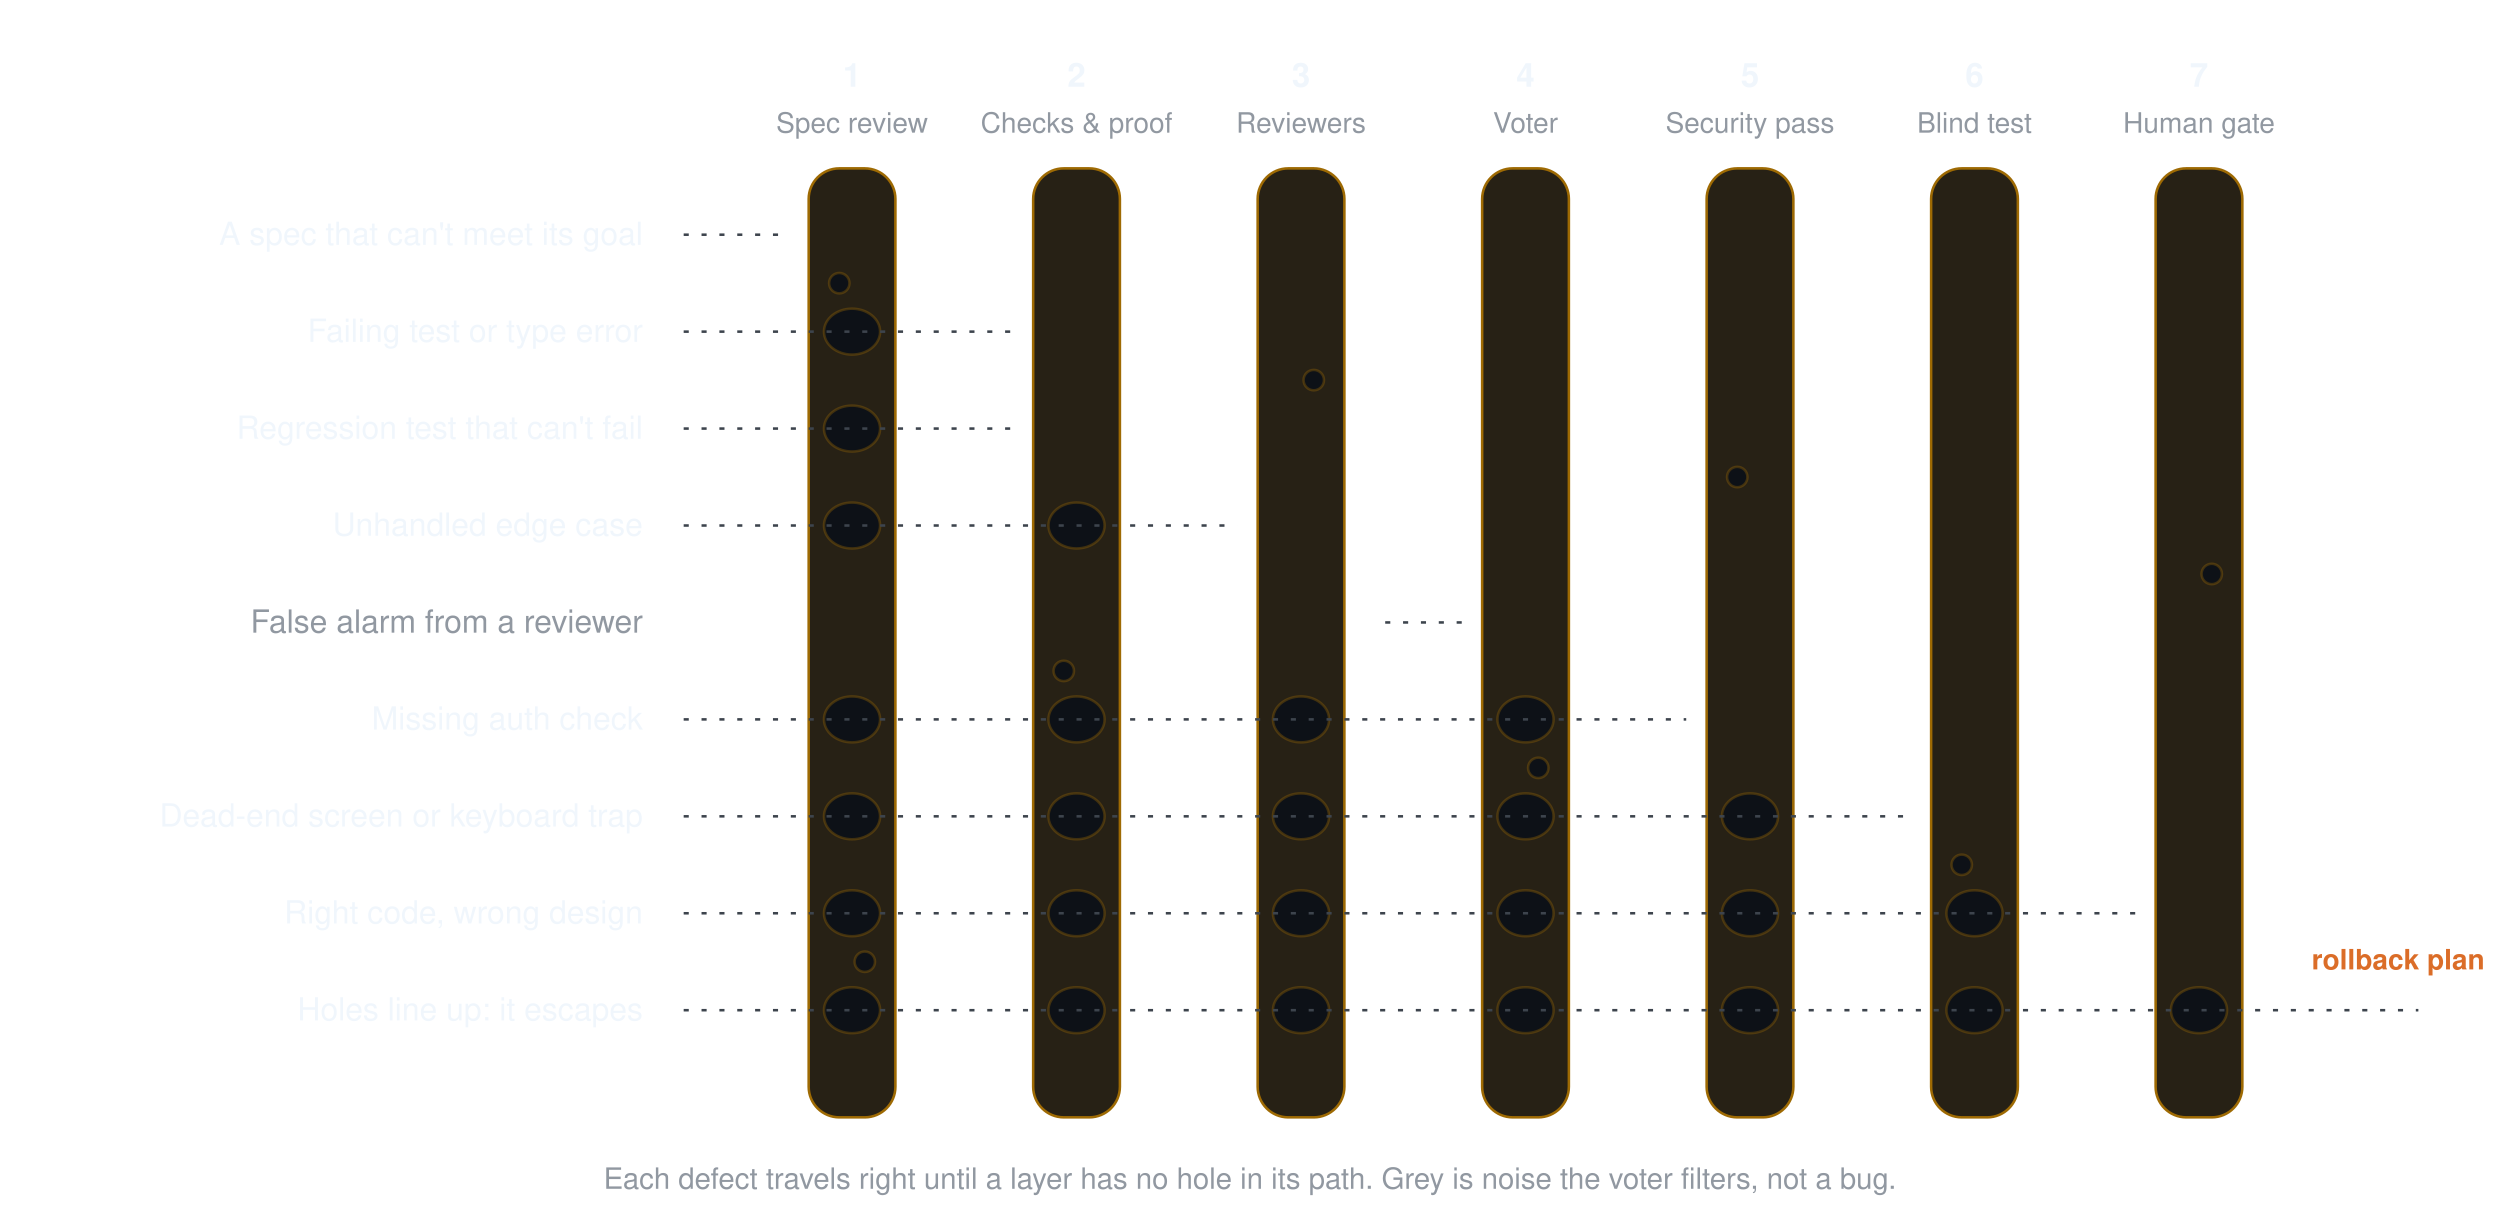
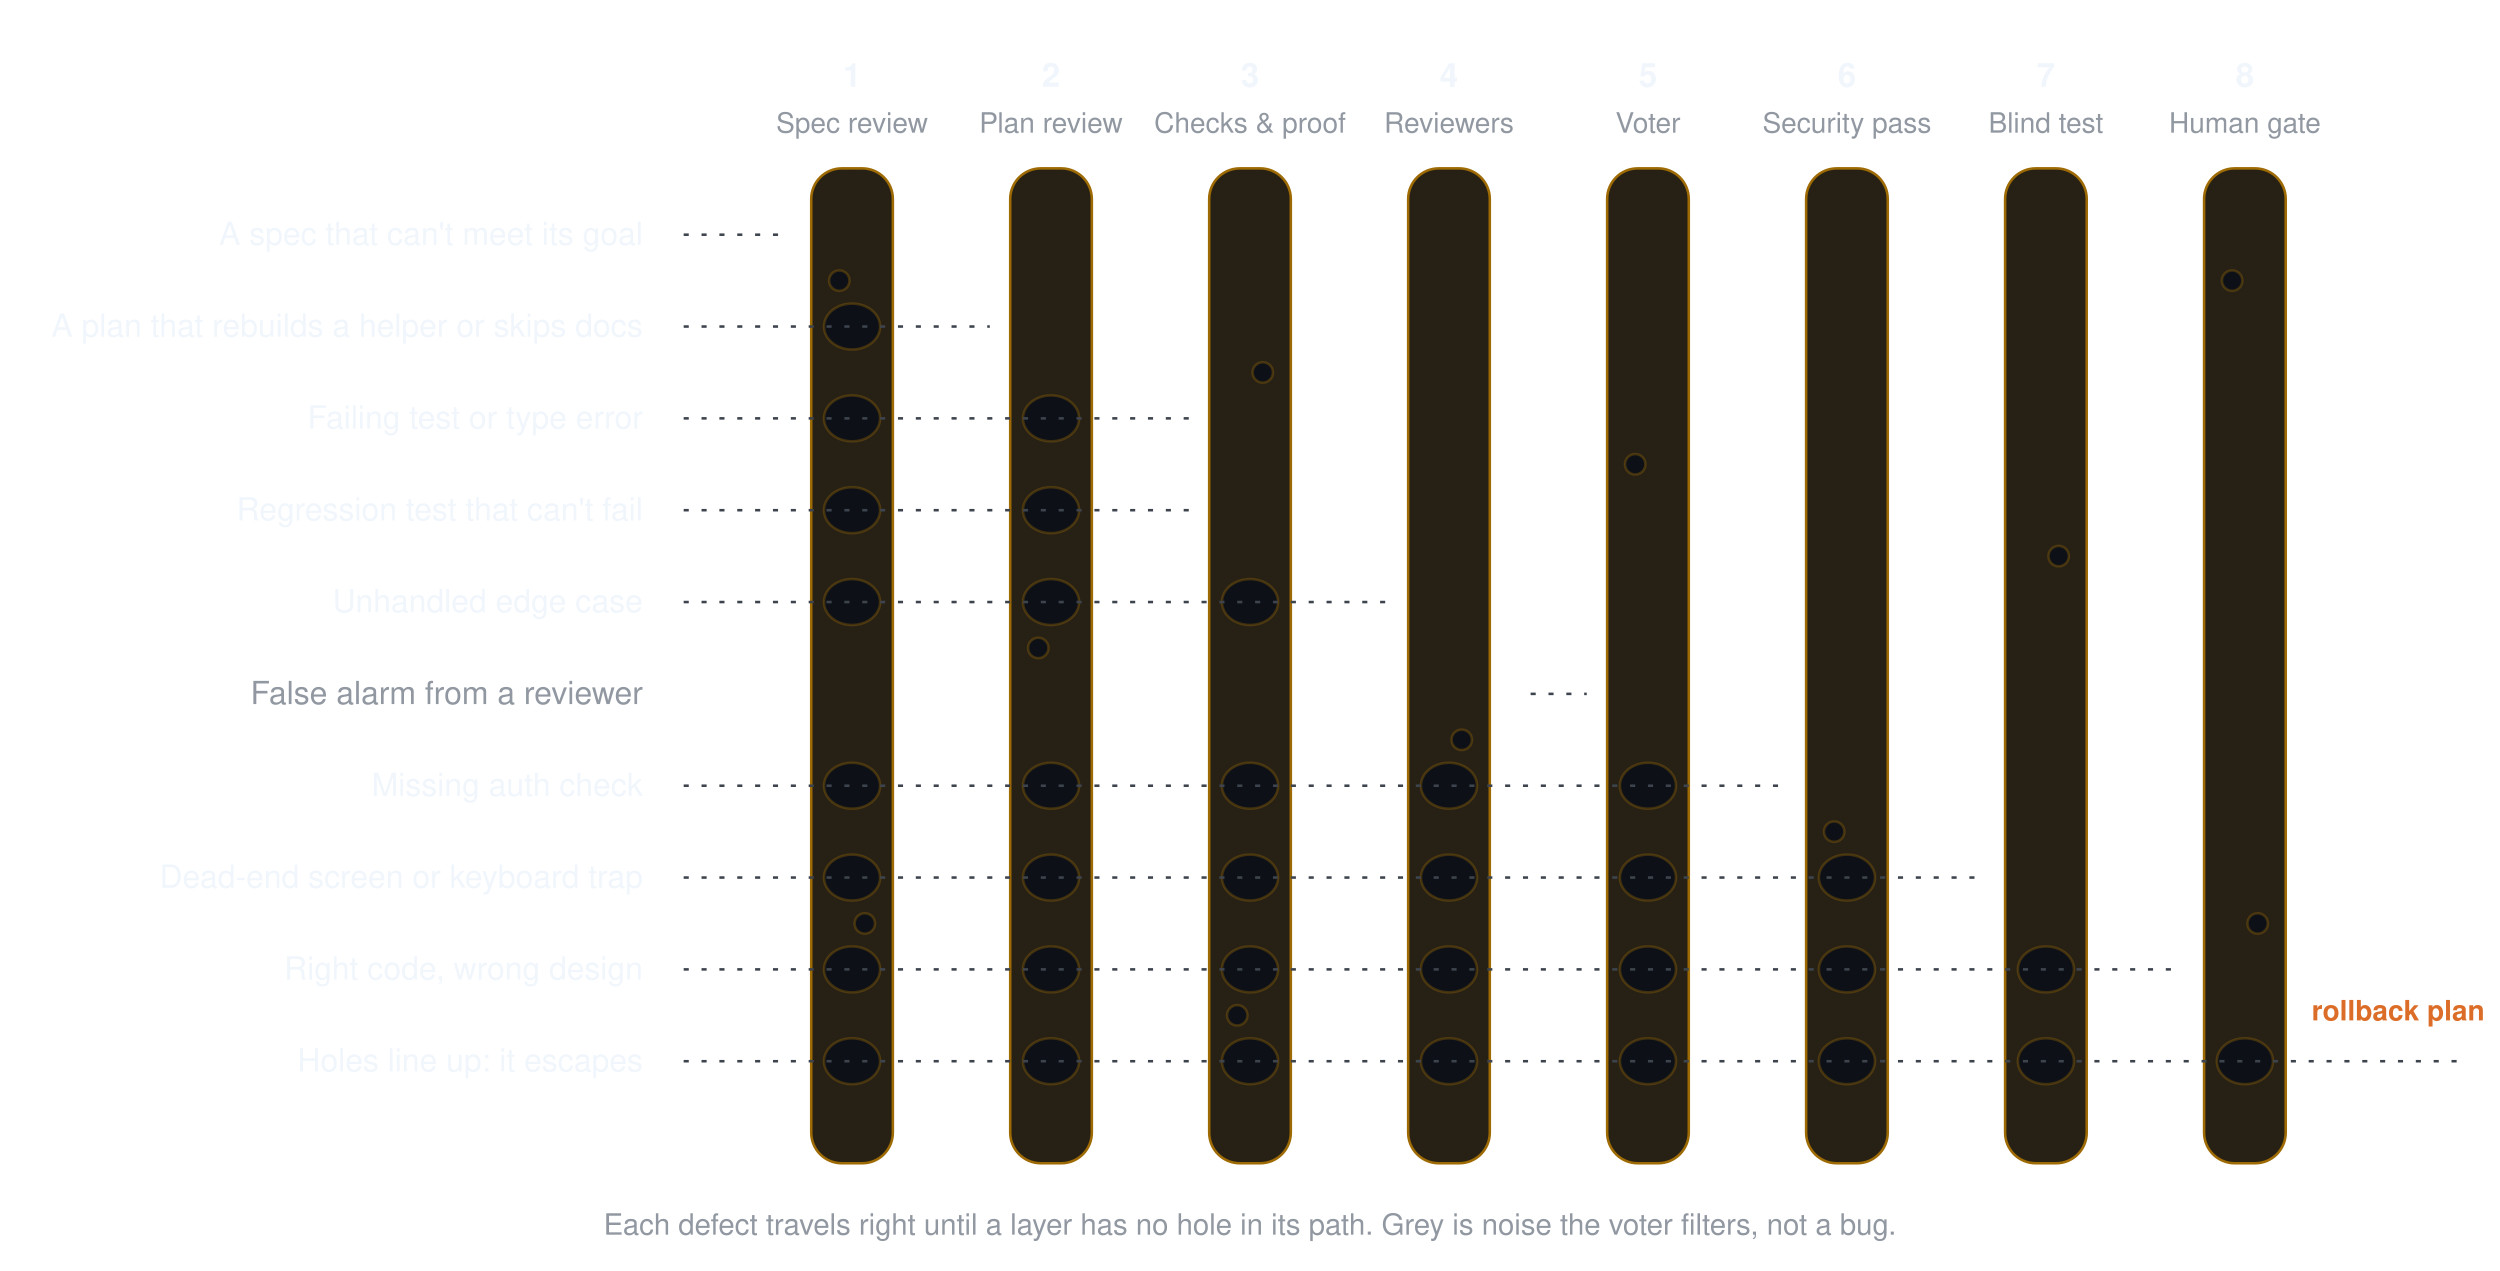
- <svg xmlns="http://www.w3.org/2000/svg" width="980" height="480" viewBox="0 0 980 480" role="img" aria-label="Animation: seven layers (spec review, checks and proof, reviewers, voter, security pass, blind test, human gate), each stopping a different kind of defect; a reviewer's false alarm is filtered by the voter, and one defect escapes where the holes line up, which is what the rollback plan is for">
+ <svg xmlns="http://www.w3.org/2000/svg" width="980" height="498" viewBox="0 0 980 498" role="img" aria-label="Animation: eight layers (spec review, plan review, checks and proof, reviewers, voter, security pass, blind test, human gate), each stopping a different kind of defect; a reviewer's false alarm is filtered by the voter, and one defect escapes where the holes line up, which is what the rollback plan is for">
  <defs>
    <marker id="arrow-go" viewBox="0 0 10 10" refX="9" refY="5" markerWidth="7" markerHeight="7" orient="auto-start-reverse">
      <path d="M0,0 L10,5 L0,10 z" fill="#3fb9a6" />
    </marker>
    <marker id="arrow-back" viewBox="0 0 10 10" refX="9" refY="5" markerWidth="7" markerHeight="7" orient="auto-start-reverse">
      <path d="M0,0 L10,5 L0,10 z" fill="#f85149" />
    </marker>
  </defs>
  <text x="334.0" y="34.0" font-family="-apple-system, BlinkMacSystemFont, 'Segoe UI', Helvetica, Arial, sans-serif" font-size="13" font-weight="700" fill="#f0f6fc" text-anchor="middle">1</text>
  <text x="334.0" y="52.0" font-family="-apple-system, BlinkMacSystemFont, 'Segoe UI', Helvetica, Arial, sans-serif" font-size="11" font-weight="400" fill="#9198a1" text-anchor="middle">Spec review</text>
-   <rect x="317.0" y="66.0" width="34.0" height="372.0" rx="12" fill="#272115" stroke="#9e6a03" />
-   <ellipse cx="334" cy="130" rx="11" ry="9" fill="#0d1117" stroke="#9e6a03" stroke-opacity=".35" />
-   <ellipse cx="334" cy="168" rx="11" ry="9" fill="#0d1117" stroke="#9e6a03" stroke-opacity=".35" />
-   <ellipse cx="334" cy="206" rx="11" ry="9" fill="#0d1117" stroke="#9e6a03" stroke-opacity=".35" />
-   <ellipse cx="334" cy="282" rx="11" ry="9" fill="#0d1117" stroke="#9e6a03" stroke-opacity=".35" />
-   <ellipse cx="334" cy="320" rx="11" ry="9" fill="#0d1117" stroke="#9e6a03" stroke-opacity=".35" />
-   <ellipse cx="334" cy="358" rx="11" ry="9" fill="#0d1117" stroke="#9e6a03" stroke-opacity=".35" />
-   <ellipse cx="334" cy="396" rx="11" ry="9" fill="#0d1117" stroke="#9e6a03" stroke-opacity=".35" />
-   <circle cx="329" cy="111.0" r="4" fill="#0d1117" stroke="#9e6a03" stroke-opacity=".35" />
-   <circle cx="339" cy="377.0" r="4" fill="#0d1117" stroke="#9e6a03" stroke-opacity=".35" />
-   <text x="422.0" y="34.0" font-family="-apple-system, BlinkMacSystemFont, 'Segoe UI', Helvetica, Arial, sans-serif" font-size="13" font-weight="700" fill="#f0f6fc" text-anchor="middle">2</text>
-   <text x="422.0" y="52.0" font-family="-apple-system, BlinkMacSystemFont, 'Segoe UI', Helvetica, Arial, sans-serif" font-size="11" font-weight="400" fill="#9198a1" text-anchor="middle">Checks &amp; proof</text>
-   <rect x="405.0" y="66.0" width="34.0" height="372.0" rx="12" fill="#272115" stroke="#9e6a03" />
-   <ellipse cx="422" cy="206" rx="11" ry="9" fill="#0d1117" stroke="#9e6a03" stroke-opacity=".35" />
-   <ellipse cx="422" cy="282" rx="11" ry="9" fill="#0d1117" stroke="#9e6a03" stroke-opacity=".35" />
-   <ellipse cx="422" cy="320" rx="11" ry="9" fill="#0d1117" stroke="#9e6a03" stroke-opacity=".35" />
-   <ellipse cx="422" cy="358" rx="11" ry="9" fill="#0d1117" stroke="#9e6a03" stroke-opacity=".35" />
-   <ellipse cx="422" cy="396" rx="11" ry="9" fill="#0d1117" stroke="#9e6a03" stroke-opacity=".35" />
-   <circle cx="417" cy="263.0" r="4" fill="#0d1117" stroke="#9e6a03" stroke-opacity=".35" />
-   <text x="510.0" y="34.0" font-family="-apple-system, BlinkMacSystemFont, 'Segoe UI', Helvetica, Arial, sans-serif" font-size="13" font-weight="700" fill="#f0f6fc" text-anchor="middle">3</text>
-   <text x="510.0" y="52.0" font-family="-apple-system, BlinkMacSystemFont, 'Segoe UI', Helvetica, Arial, sans-serif" font-size="11" font-weight="400" fill="#9198a1" text-anchor="middle">Reviewers</text>
-   <rect x="493.0" y="66.0" width="34.0" height="372.0" rx="12" fill="#272115" stroke="#9e6a03" />
-   <ellipse cx="510" cy="282" rx="11" ry="9" fill="#0d1117" stroke="#9e6a03" stroke-opacity=".35" />
-   <ellipse cx="510" cy="320" rx="11" ry="9" fill="#0d1117" stroke="#9e6a03" stroke-opacity=".35" />
-   <ellipse cx="510" cy="358" rx="11" ry="9" fill="#0d1117" stroke="#9e6a03" stroke-opacity=".35" />
-   <ellipse cx="510" cy="396" rx="11" ry="9" fill="#0d1117" stroke="#9e6a03" stroke-opacity=".35" />
-   <circle cx="515" cy="149.0" r="4" fill="#0d1117" stroke="#9e6a03" stroke-opacity=".35" />
-   <text x="598.0" y="34.0" font-family="-apple-system, BlinkMacSystemFont, 'Segoe UI', Helvetica, Arial, sans-serif" font-size="13" font-weight="700" fill="#f0f6fc" text-anchor="middle">4</text>
-   <text x="598.0" y="52.0" font-family="-apple-system, BlinkMacSystemFont, 'Segoe UI', Helvetica, Arial, sans-serif" font-size="11" font-weight="400" fill="#9198a1" text-anchor="middle">Voter</text>
-   <rect x="581.0" y="66.0" width="34.0" height="372.0" rx="12" fill="#272115" stroke="#9e6a03" />
-   <ellipse cx="598" cy="282" rx="11" ry="9" fill="#0d1117" stroke="#9e6a03" stroke-opacity=".35" />
-   <ellipse cx="598" cy="320" rx="11" ry="9" fill="#0d1117" stroke="#9e6a03" stroke-opacity=".35" />
-   <ellipse cx="598" cy="358" rx="11" ry="9" fill="#0d1117" stroke="#9e6a03" stroke-opacity=".35" />
-   <ellipse cx="598" cy="396" rx="11" ry="9" fill="#0d1117" stroke="#9e6a03" stroke-opacity=".35" />
-   <circle cx="603" cy="301.0" r="4" fill="#0d1117" stroke="#9e6a03" stroke-opacity=".35" />
-   <text x="686.0" y="34.0" font-family="-apple-system, BlinkMacSystemFont, 'Segoe UI', Helvetica, Arial, sans-serif" font-size="13" font-weight="700" fill="#f0f6fc" text-anchor="middle">5</text>
-   <text x="686.0" y="52.0" font-family="-apple-system, BlinkMacSystemFont, 'Segoe UI', Helvetica, Arial, sans-serif" font-size="11" font-weight="400" fill="#9198a1" text-anchor="middle">Security pass</text>
-   <rect x="669.0" y="66.0" width="34.0" height="372.0" rx="12" fill="#272115" stroke="#9e6a03" />
-   <ellipse cx="686" cy="320" rx="11" ry="9" fill="#0d1117" stroke="#9e6a03" stroke-opacity=".35" />
-   <ellipse cx="686" cy="358" rx="11" ry="9" fill="#0d1117" stroke="#9e6a03" stroke-opacity=".35" />
-   <ellipse cx="686" cy="396" rx="11" ry="9" fill="#0d1117" stroke="#9e6a03" stroke-opacity=".35" />
-   <circle cx="681" cy="187.0" r="4" fill="#0d1117" stroke="#9e6a03" stroke-opacity=".35" />
-   <text x="774.0" y="34.0" font-family="-apple-system, BlinkMacSystemFont, 'Segoe UI', Helvetica, Arial, sans-serif" font-size="13" font-weight="700" fill="#f0f6fc" text-anchor="middle">6</text>
-   <text x="774.0" y="52.0" font-family="-apple-system, BlinkMacSystemFont, 'Segoe UI', Helvetica, Arial, sans-serif" font-size="11" font-weight="400" fill="#9198a1" text-anchor="middle">Blind test</text>
-   <rect x="757.0" y="66.0" width="34.0" height="372.0" rx="12" fill="#272115" stroke="#9e6a03" />
-   <ellipse cx="774" cy="358" rx="11" ry="9" fill="#0d1117" stroke="#9e6a03" stroke-opacity=".35" />
-   <ellipse cx="774" cy="396" rx="11" ry="9" fill="#0d1117" stroke="#9e6a03" stroke-opacity=".35" />
-   <circle cx="769" cy="339.0" r="4" fill="#0d1117" stroke="#9e6a03" stroke-opacity=".35" />
-   <text x="862.0" y="34.0" font-family="-apple-system, BlinkMacSystemFont, 'Segoe UI', Helvetica, Arial, sans-serif" font-size="13" font-weight="700" fill="#f0f6fc" text-anchor="middle">7</text>
-   <text x="862.0" y="52.0" font-family="-apple-system, BlinkMacSystemFont, 'Segoe UI', Helvetica, Arial, sans-serif" font-size="11" font-weight="400" fill="#9198a1" text-anchor="middle">Human gate</text>
-   <rect x="845.0" y="66.0" width="34.0" height="372.0" rx="12" fill="#272115" stroke="#9e6a03" />
-   <ellipse cx="862" cy="396" rx="11" ry="9" fill="#0d1117" stroke="#9e6a03" stroke-opacity=".35" />
-   <circle cx="867" cy="225.0" r="4" fill="#0d1117" stroke="#9e6a03" stroke-opacity=".35" />
+   <rect x="318.0" y="66.0" width="32.0" height="390.0" rx="12" fill="#272115" stroke="#9e6a03" />
+   <ellipse cx="334" cy="128" rx="11" ry="9" fill="#0d1117" stroke="#9e6a03" stroke-opacity=".35" />
+   <ellipse cx="334" cy="164" rx="11" ry="9" fill="#0d1117" stroke="#9e6a03" stroke-opacity=".35" />
+   <ellipse cx="334" cy="200" rx="11" ry="9" fill="#0d1117" stroke="#9e6a03" stroke-opacity=".35" />
+   <ellipse cx="334" cy="236" rx="11" ry="9" fill="#0d1117" stroke="#9e6a03" stroke-opacity=".35" />
+   <ellipse cx="334" cy="308" rx="11" ry="9" fill="#0d1117" stroke="#9e6a03" stroke-opacity=".35" />
+   <ellipse cx="334" cy="344" rx="11" ry="9" fill="#0d1117" stroke="#9e6a03" stroke-opacity=".35" />
+   <ellipse cx="334" cy="380" rx="11" ry="9" fill="#0d1117" stroke="#9e6a03" stroke-opacity=".35" />
+   <ellipse cx="334" cy="416" rx="11" ry="9" fill="#0d1117" stroke="#9e6a03" stroke-opacity=".35" />
+   <circle cx="329" cy="110.0" r="4" fill="#0d1117" stroke="#9e6a03" stroke-opacity=".35" />
+   <circle cx="339" cy="362.0" r="4" fill="#0d1117" stroke="#9e6a03" stroke-opacity=".35" />
+   <text x="412.0" y="34.0" font-family="-apple-system, BlinkMacSystemFont, 'Segoe UI', Helvetica, Arial, sans-serif" font-size="13" font-weight="700" fill="#f0f6fc" text-anchor="middle">2</text>
+   <text x="412.0" y="52.0" font-family="-apple-system, BlinkMacSystemFont, 'Segoe UI', Helvetica, Arial, sans-serif" font-size="11" font-weight="400" fill="#9198a1" text-anchor="middle">Plan review</text>
+   <rect x="396.0" y="66.0" width="32.0" height="390.0" rx="12" fill="#272115" stroke="#9e6a03" />
+   <ellipse cx="412" cy="164" rx="11" ry="9" fill="#0d1117" stroke="#9e6a03" stroke-opacity=".35" />
+   <ellipse cx="412" cy="200" rx="11" ry="9" fill="#0d1117" stroke="#9e6a03" stroke-opacity=".35" />
+   <ellipse cx="412" cy="236" rx="11" ry="9" fill="#0d1117" stroke="#9e6a03" stroke-opacity=".35" />
+   <ellipse cx="412" cy="308" rx="11" ry="9" fill="#0d1117" stroke="#9e6a03" stroke-opacity=".35" />
+   <ellipse cx="412" cy="344" rx="11" ry="9" fill="#0d1117" stroke="#9e6a03" stroke-opacity=".35" />
+   <ellipse cx="412" cy="380" rx="11" ry="9" fill="#0d1117" stroke="#9e6a03" stroke-opacity=".35" />
+   <ellipse cx="412" cy="416" rx="11" ry="9" fill="#0d1117" stroke="#9e6a03" stroke-opacity=".35" />
+   <circle cx="407" cy="254.0" r="4" fill="#0d1117" stroke="#9e6a03" stroke-opacity=".35" />
+   <text x="490.0" y="34.0" font-family="-apple-system, BlinkMacSystemFont, 'Segoe UI', Helvetica, Arial, sans-serif" font-size="13" font-weight="700" fill="#f0f6fc" text-anchor="middle">3</text>
+   <text x="490.0" y="52.0" font-family="-apple-system, BlinkMacSystemFont, 'Segoe UI', Helvetica, Arial, sans-serif" font-size="11" font-weight="400" fill="#9198a1" text-anchor="middle">Checks &amp; proof</text>
+   <rect x="474.0" y="66.0" width="32.0" height="390.0" rx="12" fill="#272115" stroke="#9e6a03" />
+   <ellipse cx="490" cy="236" rx="11" ry="9" fill="#0d1117" stroke="#9e6a03" stroke-opacity=".35" />
+   <ellipse cx="490" cy="308" rx="11" ry="9" fill="#0d1117" stroke="#9e6a03" stroke-opacity=".35" />
+   <ellipse cx="490" cy="344" rx="11" ry="9" fill="#0d1117" stroke="#9e6a03" stroke-opacity=".35" />
+   <ellipse cx="490" cy="380" rx="11" ry="9" fill="#0d1117" stroke="#9e6a03" stroke-opacity=".35" />
+   <ellipse cx="490" cy="416" rx="11" ry="9" fill="#0d1117" stroke="#9e6a03" stroke-opacity=".35" />
+   <circle cx="495" cy="146.0" r="4" fill="#0d1117" stroke="#9e6a03" stroke-opacity=".35" />
+   <circle cx="485" cy="398.0" r="4" fill="#0d1117" stroke="#9e6a03" stroke-opacity=".35" />
+   <text x="568.0" y="34.0" font-family="-apple-system, BlinkMacSystemFont, 'Segoe UI', Helvetica, Arial, sans-serif" font-size="13" font-weight="700" fill="#f0f6fc" text-anchor="middle">4</text>
+   <text x="568.0" y="52.0" font-family="-apple-system, BlinkMacSystemFont, 'Segoe UI', Helvetica, Arial, sans-serif" font-size="11" font-weight="400" fill="#9198a1" text-anchor="middle">Reviewers</text>
+   <rect x="552.0" y="66.0" width="32.0" height="390.0" rx="12" fill="#272115" stroke="#9e6a03" />
+   <ellipse cx="568" cy="308" rx="11" ry="9" fill="#0d1117" stroke="#9e6a03" stroke-opacity=".35" />
+   <ellipse cx="568" cy="344" rx="11" ry="9" fill="#0d1117" stroke="#9e6a03" stroke-opacity=".35" />
+   <ellipse cx="568" cy="380" rx="11" ry="9" fill="#0d1117" stroke="#9e6a03" stroke-opacity=".35" />
+   <ellipse cx="568" cy="416" rx="11" ry="9" fill="#0d1117" stroke="#9e6a03" stroke-opacity=".35" />
+   <circle cx="573" cy="290.0" r="4" fill="#0d1117" stroke="#9e6a03" stroke-opacity=".35" />
+   <text x="646.0" y="34.0" font-family="-apple-system, BlinkMacSystemFont, 'Segoe UI', Helvetica, Arial, sans-serif" font-size="13" font-weight="700" fill="#f0f6fc" text-anchor="middle">5</text>
+   <text x="646.0" y="52.0" font-family="-apple-system, BlinkMacSystemFont, 'Segoe UI', Helvetica, Arial, sans-serif" font-size="11" font-weight="400" fill="#9198a1" text-anchor="middle">Voter</text>
+   <rect x="630.0" y="66.0" width="32.0" height="390.0" rx="12" fill="#272115" stroke="#9e6a03" />
+   <ellipse cx="646" cy="308" rx="11" ry="9" fill="#0d1117" stroke="#9e6a03" stroke-opacity=".35" />
+   <ellipse cx="646" cy="344" rx="11" ry="9" fill="#0d1117" stroke="#9e6a03" stroke-opacity=".35" />
+   <ellipse cx="646" cy="380" rx="11" ry="9" fill="#0d1117" stroke="#9e6a03" stroke-opacity=".35" />
+   <ellipse cx="646" cy="416" rx="11" ry="9" fill="#0d1117" stroke="#9e6a03" stroke-opacity=".35" />
+   <circle cx="641" cy="182.0" r="4" fill="#0d1117" stroke="#9e6a03" stroke-opacity=".35" />
+   <text x="724.0" y="34.0" font-family="-apple-system, BlinkMacSystemFont, 'Segoe UI', Helvetica, Arial, sans-serif" font-size="13" font-weight="700" fill="#f0f6fc" text-anchor="middle">6</text>
+   <text x="724.0" y="52.0" font-family="-apple-system, BlinkMacSystemFont, 'Segoe UI', Helvetica, Arial, sans-serif" font-size="11" font-weight="400" fill="#9198a1" text-anchor="middle">Security pass</text>
+   <rect x="708.0" y="66.0" width="32.0" height="390.0" rx="12" fill="#272115" stroke="#9e6a03" />
+   <ellipse cx="724" cy="344" rx="11" ry="9" fill="#0d1117" stroke="#9e6a03" stroke-opacity=".35" />
+   <ellipse cx="724" cy="380" rx="11" ry="9" fill="#0d1117" stroke="#9e6a03" stroke-opacity=".35" />
+   <ellipse cx="724" cy="416" rx="11" ry="9" fill="#0d1117" stroke="#9e6a03" stroke-opacity=".35" />
+   <circle cx="719" cy="326.0" r="4" fill="#0d1117" stroke="#9e6a03" stroke-opacity=".35" />
+   <text x="802.0" y="34.0" font-family="-apple-system, BlinkMacSystemFont, 'Segoe UI', Helvetica, Arial, sans-serif" font-size="13" font-weight="700" fill="#f0f6fc" text-anchor="middle">7</text>
+   <text x="802.0" y="52.0" font-family="-apple-system, BlinkMacSystemFont, 'Segoe UI', Helvetica, Arial, sans-serif" font-size="11" font-weight="400" fill="#9198a1" text-anchor="middle">Blind test</text>
+   <rect x="786.0" y="66.0" width="32.0" height="390.0" rx="12" fill="#272115" stroke="#9e6a03" />
+   <ellipse cx="802" cy="380" rx="11" ry="9" fill="#0d1117" stroke="#9e6a03" stroke-opacity=".35" />
+   <ellipse cx="802" cy="416" rx="11" ry="9" fill="#0d1117" stroke="#9e6a03" stroke-opacity=".35" />
+   <circle cx="807" cy="218.0" r="4" fill="#0d1117" stroke="#9e6a03" stroke-opacity=".35" />
+   <text x="880.0" y="34.0" font-family="-apple-system, BlinkMacSystemFont, 'Segoe UI', Helvetica, Arial, sans-serif" font-size="13" font-weight="700" fill="#f0f6fc" text-anchor="middle">8</text>
+   <text x="880.0" y="52.0" font-family="-apple-system, BlinkMacSystemFont, 'Segoe UI', Helvetica, Arial, sans-serif" font-size="11" font-weight="400" fill="#9198a1" text-anchor="middle">Human gate</text>
+   <rect x="864.0" y="66.0" width="32.0" height="390.0" rx="12" fill="#272115" stroke="#9e6a03" />
+   <ellipse cx="880" cy="416" rx="11" ry="9" fill="#0d1117" stroke="#9e6a03" stroke-opacity=".35" />
+   <circle cx="875" cy="110.0" r="4" fill="#0d1117" stroke="#9e6a03" stroke-opacity=".35" />
+   <circle cx="885" cy="362.0" r="4" fill="#0d1117" stroke="#9e6a03" stroke-opacity=".35" />
  <text x="252.0" y="96.0" font-family="-apple-system, BlinkMacSystemFont, 'Segoe UI', Helvetica, Arial, sans-serif" font-size="12.5" font-weight="400" fill="#f0f6fc" text-anchor="end">A spec that can't meet its goal</text>
-   <line x1="268" y1="92" x2="309.0" y2="92" stroke="#3d444d" stroke-dasharray="2 5" />
-   <circle class="ring r0" cx="309.0" cy="92" r="11" fill="none" stroke="#3fb9a6" stroke-width="2" opacity="0" />
+   <line x1="268" y1="92" x2="310.0" y2="92" stroke="#3d444d" stroke-dasharray="2 5" />
+   <circle class="ring r0" cx="310.0" cy="92" r="11" fill="none" stroke="#3fb9a6" stroke-width="2" opacity="0" />
  <circle class="dot d0" cx="268" cy="92" r="8" fill="#f85149" opacity="0" />
-   <text x="252.0" y="134.0" font-family="-apple-system, BlinkMacSystemFont, 'Segoe UI', Helvetica, Arial, sans-serif" font-size="12.5" font-weight="400" fill="#f0f6fc" text-anchor="end">Failing test or type error</text>
-   <line x1="268" y1="130" x2="397.0" y2="130" stroke="#3d444d" stroke-dasharray="2 5" />
-   <circle class="ring r1" cx="397.0" cy="130" r="11" fill="none" stroke="#3fb9a6" stroke-width="2" opacity="0" />
-   <circle class="dot d1" cx="268" cy="130" r="8" fill="#f85149" opacity="0" />
-   <text x="252.0" y="172.0" font-family="-apple-system, BlinkMacSystemFont, 'Segoe UI', Helvetica, Arial, sans-serif" font-size="12.5" font-weight="400" fill="#f0f6fc" text-anchor="end">Regression test that can't fail</text>
-   <line x1="268" y1="168" x2="397.0" y2="168" stroke="#3d444d" stroke-dasharray="2 5" />
-   <circle class="ring r2" cx="397.0" cy="168" r="11" fill="none" stroke="#3fb9a6" stroke-width="2" opacity="0" />
-   <circle class="dot d2" cx="268" cy="168" r="8" fill="#f85149" opacity="0" />
-   <text x="252.0" y="210.0" font-family="-apple-system, BlinkMacSystemFont, 'Segoe UI', Helvetica, Arial, sans-serif" font-size="12.5" font-weight="400" fill="#f0f6fc" text-anchor="end">Unhandled edge case</text>
-   <line x1="268" y1="206" x2="485.0" y2="206" stroke="#3d444d" stroke-dasharray="2 5" />
-   <circle class="ring r3" cx="485.0" cy="206" r="11" fill="none" stroke="#3fb9a6" stroke-width="2" opacity="0" />
-   <circle class="dot d3" cx="268" cy="206" r="8" fill="#f85149" opacity="0" />
-   <text x="252.0" y="248.0" font-family="-apple-system, BlinkMacSystemFont, 'Segoe UI', Helvetica, Arial, sans-serif" font-size="12.5" font-weight="400" fill="#9198a1" text-anchor="end">False alarm from a reviewer</text>
-   <line x1="543.0" y1="244" x2="573.0" y2="244" stroke="#3d444d" stroke-dasharray="2 5" />
-   <circle class="ring r4" cx="573.0" cy="244" r="11" fill="none" stroke="#9198a1" stroke-width="2" opacity="0" />
-   <circle class="dot d4" cx="543.0" cy="244" r="8" fill="#9198a1" opacity="0" />
-   <text x="252.0" y="286.0" font-family="-apple-system, BlinkMacSystemFont, 'Segoe UI', Helvetica, Arial, sans-serif" font-size="12.5" font-weight="400" fill="#f0f6fc" text-anchor="end">Missing auth check</text>
-   <line x1="268" y1="282" x2="661.0" y2="282" stroke="#3d444d" stroke-dasharray="2 5" />
-   <circle class="ring r5" cx="661.0" cy="282" r="11" fill="none" stroke="#3fb9a6" stroke-width="2" opacity="0" />
-   <circle class="dot d5" cx="268" cy="282" r="8" fill="#f85149" opacity="0" />
-   <text x="252.0" y="324.0" font-family="-apple-system, BlinkMacSystemFont, 'Segoe UI', Helvetica, Arial, sans-serif" font-size="12.5" font-weight="400" fill="#f0f6fc" text-anchor="end">Dead-end screen or keyboard trap</text>
-   <line x1="268" y1="320" x2="749.0" y2="320" stroke="#3d444d" stroke-dasharray="2 5" />
-   <circle class="ring r6" cx="749.0" cy="320" r="11" fill="none" stroke="#3fb9a6" stroke-width="2" opacity="0" />
-   <circle class="dot d6" cx="268" cy="320" r="8" fill="#f85149" opacity="0" />
-   <text x="252.0" y="362.0" font-family="-apple-system, BlinkMacSystemFont, 'Segoe UI', Helvetica, Arial, sans-serif" font-size="12.5" font-weight="400" fill="#f0f6fc" text-anchor="end">Right code, wrong design</text>
-   <line x1="268" y1="358" x2="837.0" y2="358" stroke="#3d444d" stroke-dasharray="2 5" />
-   <circle class="ring r7" cx="837.0" cy="358" r="11" fill="none" stroke="#3fb9a6" stroke-width="2" opacity="0" />
-   <circle class="dot d7" cx="268" cy="358" r="8" fill="#f85149" opacity="0" />
-   <text x="252.0" y="400.0" font-family="-apple-system, BlinkMacSystemFont, 'Segoe UI', Helvetica, Arial, sans-serif" font-size="12.5" font-weight="400" fill="#f0f6fc" text-anchor="end">Holes line up: it escapes</text>
-   <line x1="268" y1="396" x2="948" y2="396" stroke="#3d444d" stroke-dasharray="2 5" />
-   <circle class="ring r8" cx="948" cy="396" r="11" fill="none" stroke="#db6d28" stroke-width="2" opacity="0" />
-   <circle class="dot d8" cx="268" cy="396" r="8" fill="#db6d28" opacity="0" />
-   <text x="974.0" y="380.0" font-family="-apple-system, BlinkMacSystemFont, 'Segoe UI', Helvetica, Arial, sans-serif" font-size="11" font-weight="600" fill="#db6d28" text-anchor="end">rollback plan</text>
-   <style>svg .dot, svg .ring { transform-box: fill-box; transform-origin: center; } @keyframes m0 { 0%, 2.78% { transform: translateX(0); opacity: 0; } 4.17% { opacity: 1; animation-timing-function: cubic-bezier(.45,0,.25,1); } 3.54% { transform: translateX(41.0px); opacity: 1; } 4.20% { transform: translateX(36.0px); } 5.20% { transform: translateX(41.0px); } 8.54% { opacity: .55; } 92.22% { transform: translateX(41.0px); opacity: 0.55; } 96.67%, 100% { transform: translateX(41.0px); opacity: 0; } } .d0 { animation: m0 18.0s infinite; } @keyframes r0 { 0%, 3.48% { opacity: 0; transform: scale(.6); } 3.81% { opacity: .9; transform: scale(1); } 8.54%, 100% { opacity: 0; transform: scale(2.2); } } .r0 { animation: r0 18.0s infinite; } @keyframes m1 { 0%, 10.28% { transform: translateX(0); opacity: 0; } 11.67% { opacity: 1; animation-timing-function: cubic-bezier(.45,0,.25,1); } 12.67% { transform: translateX(129.0px); opacity: 1; } 13.33% { transform: translateX(124.0px); } 14.33% { transform: translateX(129.0px); } 17.67% { opacity: .55; } 92.22% { transform: translateX(129.0px); opacity: 0.55; } 96.67%, 100% { transform: translateX(129.0px); opacity: 0; } } .d1 { animation: m1 18.0s infinite; } @keyframes r1 { 0%, 12.61% { opacity: 0; transform: scale(.6); } 12.94% { opacity: .9; transform: scale(1); } 17.67%, 100% { opacity: 0; transform: scale(2.2); } } .r1 { animation: r1 18.0s infinite; } @keyframes m2 { 0%, 17.78% { transform: translateX(0); opacity: 0; } 19.17% { opacity: 1; animation-timing-function: cubic-bezier(.45,0,.25,1); } 20.17% { transform: translateX(129.0px); opacity: 1; } 20.83% { transform: translateX(124.0px); } 21.83% { transform: translateX(129.0px); } 25.17% { opacity: .55; } 92.22% { transform: translateX(129.0px); opacity: 0.55; } 96.67%, 100% { transform: translateX(129.0px); opacity: 0; } } .d2 { animation: m2 18.0s infinite; } @keyframes r2 { 0%, 20.11% { opacity: 0; transform: scale(.6); } 20.44% { opacity: .9; transform: scale(1); } 25.17%, 100% { opacity: 0; transform: scale(2.2); } } .r2 { animation: r2 18.0s infinite; } @keyframes m3 { 0%, 25.28% { transform: translateX(0); opacity: 0; } 26.67% { opacity: 1; animation-timing-function: cubic-bezier(.45,0,.25,1); } 29.30% { transform: translateX(217.0px); opacity: 1; } 29.96% { transform: translateX(212.0px); } 30.96% { transform: translateX(217.0px); } 34.30% { opacity: .55; } 92.22% { transform: translateX(217.0px); opacity: 0.55; } 96.67%, 100% { transform: translateX(217.0px); opacity: 0; } } .d3 { animation: m3 18.0s infinite; } @keyframes r3 { 0%, 29.24% { opacity: 0; transform: scale(.6); } 29.57% { opacity: .9; transform: scale(1); } 34.30%, 100% { opacity: 0; transform: scale(2.2); } } .r3 { animation: r3 18.0s infinite; } @keyframes m4 { 0%, 32.78% { transform: translateX(0); opacity: 0; } 34.17% { opacity: 1; animation-timing-function: cubic-bezier(.45,0,.25,1); } 33.33% { transform: translateX(30.0px); opacity: 1; } 34.00% { transform: translateX(25.0px); } 35.00% { transform: translateX(30.0px); } 38.33% { opacity: .55; } 92.22% { transform: translateX(30.0px); opacity: 0.55; } 96.67%, 100% { transform: translateX(30.0px); opacity: 0; } } .d4 { animation: m4 18.0s infinite; } @keyframes r4 { 0%, 33.28% { opacity: 0; transform: scale(.6); } 33.61% { opacity: .9; transform: scale(1); } 38.33%, 100% { opacity: 0; transform: scale(2.2); } } .r4 { animation: r4 18.0s infinite; } @keyframes m5 { 0%, 40.28% { transform: translateX(0); opacity: 0; } 41.67% { opacity: 1; animation-timing-function: cubic-bezier(.45,0,.25,1); } 47.56% { transform: translateX(393.0px); opacity: 1; } 48.22% { transform: translateX(388.0px); } 49.22% { transform: translateX(393.0px); } 52.56% { opacity: .55; } 92.22% { transform: translateX(393.0px); opacity: 0.55; } 96.67%, 100% { transform: translateX(393.0px); opacity: 0; } } .d5 { animation: m5 18.0s infinite; } @keyframes r5 { 0%, 47.50% { opacity: 0; transform: scale(.6); } 47.83% { opacity: .9; transform: scale(1); } 52.56%, 100% { opacity: 0; transform: scale(2.2); } } .r5 { animation: r5 18.0s infinite; } @keyframes m6 { 0%, 47.78% { transform: translateX(0); opacity: 0; } 49.17% { opacity: 1; animation-timing-function: cubic-bezier(.45,0,.25,1); } 56.69% { transform: translateX(481.0px); opacity: 1; } 57.35% { transform: translateX(476.0px); } 58.35% { transform: translateX(481.0px); } 61.69% { opacity: .55; } 92.22% { transform: translateX(481.0px); opacity: 0.55; } 96.67%, 100% { transform: translateX(481.0px); opacity: 0; } } .d6 { animation: m6 18.0s infinite; } @keyframes r6 { 0%, 56.63% { opacity: 0; transform: scale(.6); } 56.96% { opacity: .9; transform: scale(1); } 61.69%, 100% { opacity: 0; transform: scale(2.2); } } .r6 { animation: r6 18.0s infinite; } @keyframes m7 { 0%, 55.28% { transform: translateX(0); opacity: 0; } 56.67% { opacity: 1; animation-timing-function: cubic-bezier(.45,0,.25,1); } 65.81% { transform: translateX(569.0px); opacity: 1; } 66.48% { transform: translateX(564.0px); } 67.48% { transform: translateX(569.0px); } 70.81% { opacity: .55; } 92.22% { transform: translateX(569.0px); opacity: 0.55; } 96.67%, 100% { transform: translateX(569.0px); opacity: 0; } } .d7 { animation: m7 18.0s infinite; } @keyframes r7 { 0%, 65.76% { opacity: 0; transform: scale(.6); } 66.09% { opacity: .9; transform: scale(1); } 70.81%, 100% { opacity: 0; transform: scale(2.2); } } .r7 { animation: r7 18.0s infinite; } @keyframes m8 { 0%, 62.78% { transform: translateX(0); opacity: 0; } 64.17% { opacity: 1; animation-timing-function: cubic-bezier(.45,0,.25,1); } 75.37% { transform: translateX(680.0px); opacity: 1; } 92.22% { transform: translateX(680.0px); opacity: 1; } 96.67%, 100% { transform: translateX(680.0px); opacity: 0; } } .d8 { animation: m8 18.0s infinite; } @keyframes r8 { 0%, 75.31% { opacity: 0; transform: scale(.6); } 75.65% { opacity: .9; transform: scale(1); } 80.37%, 100% { opacity: 0; transform: scale(2.2); } } .r8 { animation: r8 18.0s infinite; } @media (prefers-reduced-motion: reduce) { .d0 { animation: none; transform: translateX(41.0px); opacity: 0.7; } .r0 { animation: none; opacity: 0; } .d1 { animation: none; transform: translateX(129.0px); opacity: 0.7; } .r1 { animation: none; opacity: 0; } .d2 { animation: none; transform: translateX(129.0px); opacity: 0.7; } .r2 { animation: none; opacity: 0; } .d3 { animation: none; transform: translateX(217.0px); opacity: 0.7; } .r3 { animation: none; opacity: 0; } .d4 { animation: none; transform: translateX(30.0px); opacity: 0.7; } .r4 { animation: none; opacity: 0; } .d5 { animation: none; transform: translateX(393.0px); opacity: 0.7; } .r5 { animation: none; opacity: 0; } .d6 { animation: none; transform: translateX(481.0px); opacity: 0.7; } .r6 { animation: none; opacity: 0; } .d7 { animation: none; transform: translateX(569.0px); opacity: 0.7; } .r7 { animation: none; opacity: 0; } .d8 { animation: none; transform: translateX(680.0px); opacity: 1; } .r8 { animation: none; opacity: 0; } }</style>
-   <text x="490.0" y="466.0" font-family="-apple-system, BlinkMacSystemFont, 'Segoe UI', Helvetica, Arial, sans-serif" font-size="11.5" font-weight="400" fill="#9198a1" text-anchor="middle">Each defect travels right until a layer has no hole in its path. Grey is noise the voter filters, not a bug.</text>
+   <text x="252.0" y="132.0" font-family="-apple-system, BlinkMacSystemFont, 'Segoe UI', Helvetica, Arial, sans-serif" font-size="12.5" font-weight="400" fill="#f0f6fc" text-anchor="end">A plan that rebuilds a helper or skips docs</text>
+   <line x1="268" y1="128" x2="388.0" y2="128" stroke="#3d444d" stroke-dasharray="2 5" />
+   <circle class="ring r1" cx="388.0" cy="128" r="11" fill="none" stroke="#3fb9a6" stroke-width="2" opacity="0" />
+   <circle class="dot d1" cx="268" cy="128" r="8" fill="#f85149" opacity="0" />
+   <text x="252.0" y="168.0" font-family="-apple-system, BlinkMacSystemFont, 'Segoe UI', Helvetica, Arial, sans-serif" font-size="12.5" font-weight="400" fill="#f0f6fc" text-anchor="end">Failing test or type error</text>
+   <line x1="268" y1="164" x2="466.0" y2="164" stroke="#3d444d" stroke-dasharray="2 5" />
+   <circle class="ring r2" cx="466.0" cy="164" r="11" fill="none" stroke="#3fb9a6" stroke-width="2" opacity="0" />
+   <circle class="dot d2" cx="268" cy="164" r="8" fill="#f85149" opacity="0" />
+   <text x="252.0" y="204.0" font-family="-apple-system, BlinkMacSystemFont, 'Segoe UI', Helvetica, Arial, sans-serif" font-size="12.5" font-weight="400" fill="#f0f6fc" text-anchor="end">Regression test that can't fail</text>
+   <line x1="268" y1="200" x2="466.0" y2="200" stroke="#3d444d" stroke-dasharray="2 5" />
+   <circle class="ring r3" cx="466.0" cy="200" r="11" fill="none" stroke="#3fb9a6" stroke-width="2" opacity="0" />
+   <circle class="dot d3" cx="268" cy="200" r="8" fill="#f85149" opacity="0" />
+   <text x="252.0" y="240.0" font-family="-apple-system, BlinkMacSystemFont, 'Segoe UI', Helvetica, Arial, sans-serif" font-size="12.5" font-weight="400" fill="#f0f6fc" text-anchor="end">Unhandled edge case</text>
+   <line x1="268" y1="236" x2="544.0" y2="236" stroke="#3d444d" stroke-dasharray="2 5" />
+   <circle class="ring r4" cx="544.0" cy="236" r="11" fill="none" stroke="#3fb9a6" stroke-width="2" opacity="0" />
+   <circle class="dot d4" cx="268" cy="236" r="8" fill="#f85149" opacity="0" />
+   <text x="252.0" y="276.0" font-family="-apple-system, BlinkMacSystemFont, 'Segoe UI', Helvetica, Arial, sans-serif" font-size="12.5" font-weight="400" fill="#9198a1" text-anchor="end">False alarm from a reviewer</text>
+   <line x1="600.0" y1="272" x2="622.0" y2="272" stroke="#3d444d" stroke-dasharray="2 5" />
+   <circle class="ring r5" cx="622.0" cy="272" r="11" fill="none" stroke="#9198a1" stroke-width="2" opacity="0" />
+   <circle class="dot d5" cx="600.0" cy="272" r="8" fill="#9198a1" opacity="0" />
+   <text x="252.0" y="312.0" font-family="-apple-system, BlinkMacSystemFont, 'Segoe UI', Helvetica, Arial, sans-serif" font-size="12.5" font-weight="400" fill="#f0f6fc" text-anchor="end">Missing auth check</text>
+   <line x1="268" y1="308" x2="700.0" y2="308" stroke="#3d444d" stroke-dasharray="2 5" />
+   <circle class="ring r6" cx="700.0" cy="308" r="11" fill="none" stroke="#3fb9a6" stroke-width="2" opacity="0" />
+   <circle class="dot d6" cx="268" cy="308" r="8" fill="#f85149" opacity="0" />
+   <text x="252.0" y="348.0" font-family="-apple-system, BlinkMacSystemFont, 'Segoe UI', Helvetica, Arial, sans-serif" font-size="12.5" font-weight="400" fill="#f0f6fc" text-anchor="end">Dead-end screen or keyboard trap</text>
+   <line x1="268" y1="344" x2="778.0" y2="344" stroke="#3d444d" stroke-dasharray="2 5" />
+   <circle class="ring r7" cx="778.0" cy="344" r="11" fill="none" stroke="#3fb9a6" stroke-width="2" opacity="0" />
+   <circle class="dot d7" cx="268" cy="344" r="8" fill="#f85149" opacity="0" />
+   <text x="252.0" y="384.0" font-family="-apple-system, BlinkMacSystemFont, 'Segoe UI', Helvetica, Arial, sans-serif" font-size="12.5" font-weight="400" fill="#f0f6fc" text-anchor="end">Right code, wrong design</text>
+   <line x1="268" y1="380" x2="856.0" y2="380" stroke="#3d444d" stroke-dasharray="2 5" />
+   <circle class="ring r8" cx="856.0" cy="380" r="11" fill="none" stroke="#3fb9a6" stroke-width="2" opacity="0" />
+   <circle class="dot d8" cx="268" cy="380" r="8" fill="#f85149" opacity="0" />
+   <text x="252.0" y="420.0" font-family="-apple-system, BlinkMacSystemFont, 'Segoe UI', Helvetica, Arial, sans-serif" font-size="12.5" font-weight="400" fill="#f0f6fc" text-anchor="end">Holes line up: it escapes</text>
+   <line x1="268" y1="416" x2="966" y2="416" stroke="#3d444d" stroke-dasharray="2 5" />
+   <circle class="ring r9" cx="966" cy="416" r="11" fill="none" stroke="#db6d28" stroke-width="2" opacity="0" />
+   <circle class="dot d9" cx="268" cy="416" r="8" fill="#db6d28" opacity="0" />
+   <text x="974.0" y="400.0" font-family="-apple-system, BlinkMacSystemFont, 'Segoe UI', Helvetica, Arial, sans-serif" font-size="11" font-weight="600" fill="#db6d28" text-anchor="end">rollback plan</text>
+   <style>svg .dot, svg .ring { transform-box: fill-box; transform-origin: center; } @keyframes m0 { 0%, 2.78% { transform: translateX(0); opacity: 0; } 4.17% { opacity: 1; animation-timing-function: cubic-bezier(.45,0,.25,1); } 3.56% { transform: translateX(42.0px); opacity: 1; } 4.22% { transform: translateX(37.0px); } 5.22% { transform: translateX(42.0px); } 8.56% { opacity: .55; } 92.22% { transform: translateX(42.0px); opacity: 0.55; } 96.67%, 100% { transform: translateX(42.0px); opacity: 0; } } .d0 { animation: m0 18.0s infinite; } @keyframes r0 { 0%, 3.50% { opacity: 0; transform: scale(.6); } 3.83% { opacity: .9; transform: scale(1); } 8.56%, 100% { opacity: 0; transform: scale(2.2); } } .r0 { animation: r0 18.0s infinite; } @keyframes m1 { 0%, 10.28% { transform: translateX(0); opacity: 0; } 11.67% { opacity: 1; animation-timing-function: cubic-bezier(.45,0,.25,1); } 12.50% { transform: translateX(120.0px); opacity: 1; } 13.17% { transform: translateX(115.0px); } 14.17% { transform: translateX(120.0px); } 17.50% { opacity: .55; } 92.22% { transform: translateX(120.0px); opacity: 0.55; } 96.67%, 100% { transform: translateX(120.0px); opacity: 0; } } .d1 { animation: m1 18.0s infinite; } @keyframes r1 { 0%, 12.44% { opacity: 0; transform: scale(.6); } 12.78% { opacity: .9; transform: scale(1); } 17.50%, 100% { opacity: 0; transform: scale(2.2); } } .r1 { animation: r1 18.0s infinite; } @keyframes m2 { 0%, 17.78% { transform: translateX(0); opacity: 0; } 19.17% { opacity: 1; animation-timing-function: cubic-bezier(.45,0,.25,1); } 21.44% { transform: translateX(198.0px); opacity: 1; } 22.11% { transform: translateX(193.0px); } 23.11% { transform: translateX(198.0px); } 26.44% { opacity: .55; } 92.22% { transform: translateX(198.0px); opacity: 0.55; } 96.67%, 100% { transform: translateX(198.0px); opacity: 0; } } .d2 { animation: m2 18.0s infinite; } @keyframes r2 { 0%, 21.39% { opacity: 0; transform: scale(.6); } 21.72% { opacity: .9; transform: scale(1); } 26.44%, 100% { opacity: 0; transform: scale(2.2); } } .r2 { animation: r2 18.0s infinite; } @keyframes m3 { 0%, 25.28% { transform: translateX(0); opacity: 0; } 26.67% { opacity: 1; animation-timing-function: cubic-bezier(.45,0,.25,1); } 28.94% { transform: translateX(198.0px); opacity: 1; } 29.61% { transform: translateX(193.0px); } 30.61% { transform: translateX(198.0px); } 33.94% { opacity: .55; } 92.22% { transform: translateX(198.0px); opacity: 0.55; } 96.67%, 100% { transform: translateX(198.0px); opacity: 0; } } .d3 { animation: m3 18.0s infinite; } @keyframes r3 { 0%, 28.89% { opacity: 0; transform: scale(.6); } 29.22% { opacity: .9; transform: scale(1); } 33.94%, 100% { opacity: 0; transform: scale(2.2); } } .r3 { animation: r3 18.0s infinite; } @keyframes m4 { 0%, 32.78% { transform: translateX(0); opacity: 0; } 34.17% { opacity: 1; animation-timing-function: cubic-bezier(.45,0,.25,1); } 37.89% { transform: translateX(276.0px); opacity: 1; } 38.56% { transform: translateX(271.0px); } 39.56% { transform: translateX(276.0px); } 42.89% { opacity: .55; } 92.22% { transform: translateX(276.0px); opacity: 0.55; } 96.67%, 100% { transform: translateX(276.0px); opacity: 0; } } .d4 { animation: m4 18.0s infinite; } @keyframes r4 { 0%, 37.83% { opacity: 0; transform: scale(.6); } 38.17% { opacity: .9; transform: scale(1); } 42.89%, 100% { opacity: 0; transform: scale(2.2); } } .r4 { animation: r4 18.0s infinite; } @keyframes m5 { 0%, 40.28% { transform: translateX(0); opacity: 0; } 41.67% { opacity: 1; animation-timing-function: cubic-bezier(.45,0,.25,1); } 40.69% { transform: translateX(22.0px); opacity: 1; } 41.35% { transform: translateX(17.0px); } 42.35% { transform: translateX(22.0px); } 45.69% { opacity: .55; } 92.22% { transform: translateX(22.0px); opacity: 0.55; } 96.67%, 100% { transform: translateX(22.0px); opacity: 0; } } .d5 { animation: m5 18.0s infinite; } @keyframes r5 { 0%, 40.63% { opacity: 0; transform: scale(.6); } 40.96% { opacity: .9; transform: scale(1); } 45.69%, 100% { opacity: 0; transform: scale(2.2); } } .r5 { animation: r5 18.0s infinite; } @keyframes m6 { 0%, 47.78% { transform: translateX(0); opacity: 0; } 49.17% { opacity: 1; animation-timing-function: cubic-bezier(.45,0,.25,1); } 55.78% { transform: translateX(432.0px); opacity: 1; } 56.44% { transform: translateX(427.0px); } 57.44% { transform: translateX(432.0px); } 60.78% { opacity: .55; } 92.22% { transform: translateX(432.0px); opacity: 0.55; } 96.67%, 100% { transform: translateX(432.0px); opacity: 0; } } .d6 { animation: m6 18.0s infinite; } @keyframes r6 { 0%, 55.72% { opacity: 0; transform: scale(.6); } 56.06% { opacity: .9; transform: scale(1); } 60.78%, 100% { opacity: 0; transform: scale(2.2); } } .r6 { animation: r6 18.0s infinite; } @keyframes m7 { 0%, 55.28% { transform: translateX(0); opacity: 0; } 56.67% { opacity: 1; animation-timing-function: cubic-bezier(.45,0,.25,1); } 64.72% { transform: translateX(510.0px); opacity: 1; } 65.39% { transform: translateX(505.0px); } 66.39% { transform: translateX(510.0px); } 69.72% { opacity: .55; } 92.22% { transform: translateX(510.0px); opacity: 0.55; } 96.67%, 100% { transform: translateX(510.0px); opacity: 0; } } .d7 { animation: m7 18.0s infinite; } @keyframes r7 { 0%, 64.67% { opacity: 0; transform: scale(.6); } 65.00% { opacity: .9; transform: scale(1); } 69.72%, 100% { opacity: 0; transform: scale(2.2); } } .r7 { animation: r7 18.0s infinite; } @keyframes m8 { 0%, 62.78% { transform: translateX(0); opacity: 0; } 64.17% { opacity: 1; animation-timing-function: cubic-bezier(.45,0,.25,1); } 73.67% { transform: translateX(588.0px); opacity: 1; } 74.33% { transform: translateX(583.0px); } 75.33% { transform: translateX(588.0px); } 78.67% { opacity: .55; } 92.22% { transform: translateX(588.0px); opacity: 0.55; } 96.67%, 100% { transform: translateX(588.0px); opacity: 0; } } .d8 { animation: m8 18.0s infinite; } @keyframes r8 { 0%, 73.61% { opacity: 0; transform: scale(.6); } 73.94% { opacity: .9; transform: scale(1); } 78.67%, 100% { opacity: 0; transform: scale(2.2); } } .r8 { animation: r8 18.0s infinite; } @keyframes m9 { 0%, 70.28% { transform: translateX(0); opacity: 0; } 71.67% { opacity: 1; animation-timing-function: cubic-bezier(.45,0,.25,1); } 83.20% { transform: translateX(698.0px); opacity: 1; } 92.22% { transform: translateX(698.0px); opacity: 1; } 96.67%, 100% { transform: translateX(698.0px); opacity: 0; } } .d9 { animation: m9 18.0s infinite; } @keyframes r9 { 0%, 83.15% { opacity: 0; transform: scale(.6); } 83.48% { opacity: .9; transform: scale(1); } 88.20%, 100% { opacity: 0; transform: scale(2.2); } } .r9 { animation: r9 18.0s infinite; } @media (prefers-reduced-motion: reduce) { .d0 { animation: none; transform: translateX(42.0px); opacity: 0.7; } .r0 { animation: none; opacity: 0; } .d1 { animation: none; transform: translateX(120.0px); opacity: 0.7; } .r1 { animation: none; opacity: 0; } .d2 { animation: none; transform: translateX(198.0px); opacity: 0.7; } .r2 { animation: none; opacity: 0; } .d3 { animation: none; transform: translateX(198.0px); opacity: 0.7; } .r3 { animation: none; opacity: 0; } .d4 { animation: none; transform: translateX(276.0px); opacity: 0.7; } .r4 { animation: none; opacity: 0; } .d5 { animation: none; transform: translateX(22.0px); opacity: 0.7; } .r5 { animation: none; opacity: 0; } .d6 { animation: none; transform: translateX(432.0px); opacity: 0.7; } .r6 { animation: none; opacity: 0; } .d7 { animation: none; transform: translateX(510.0px); opacity: 0.7; } .r7 { animation: none; opacity: 0; } .d8 { animation: none; transform: translateX(588.0px); opacity: 0.7; } .r8 { animation: none; opacity: 0; } .d9 { animation: none; transform: translateX(698.0px); opacity: 1; } .r9 { animation: none; opacity: 0; } }</style>
+   <text x="490.0" y="484.0" font-family="-apple-system, BlinkMacSystemFont, 'Segoe UI', Helvetica, Arial, sans-serif" font-size="11.5" font-weight="400" fill="#9198a1" text-anchor="middle">Each defect travels right until a layer has no hole in its path. Grey is noise the voter filters, not a bug.</text>
</svg>
